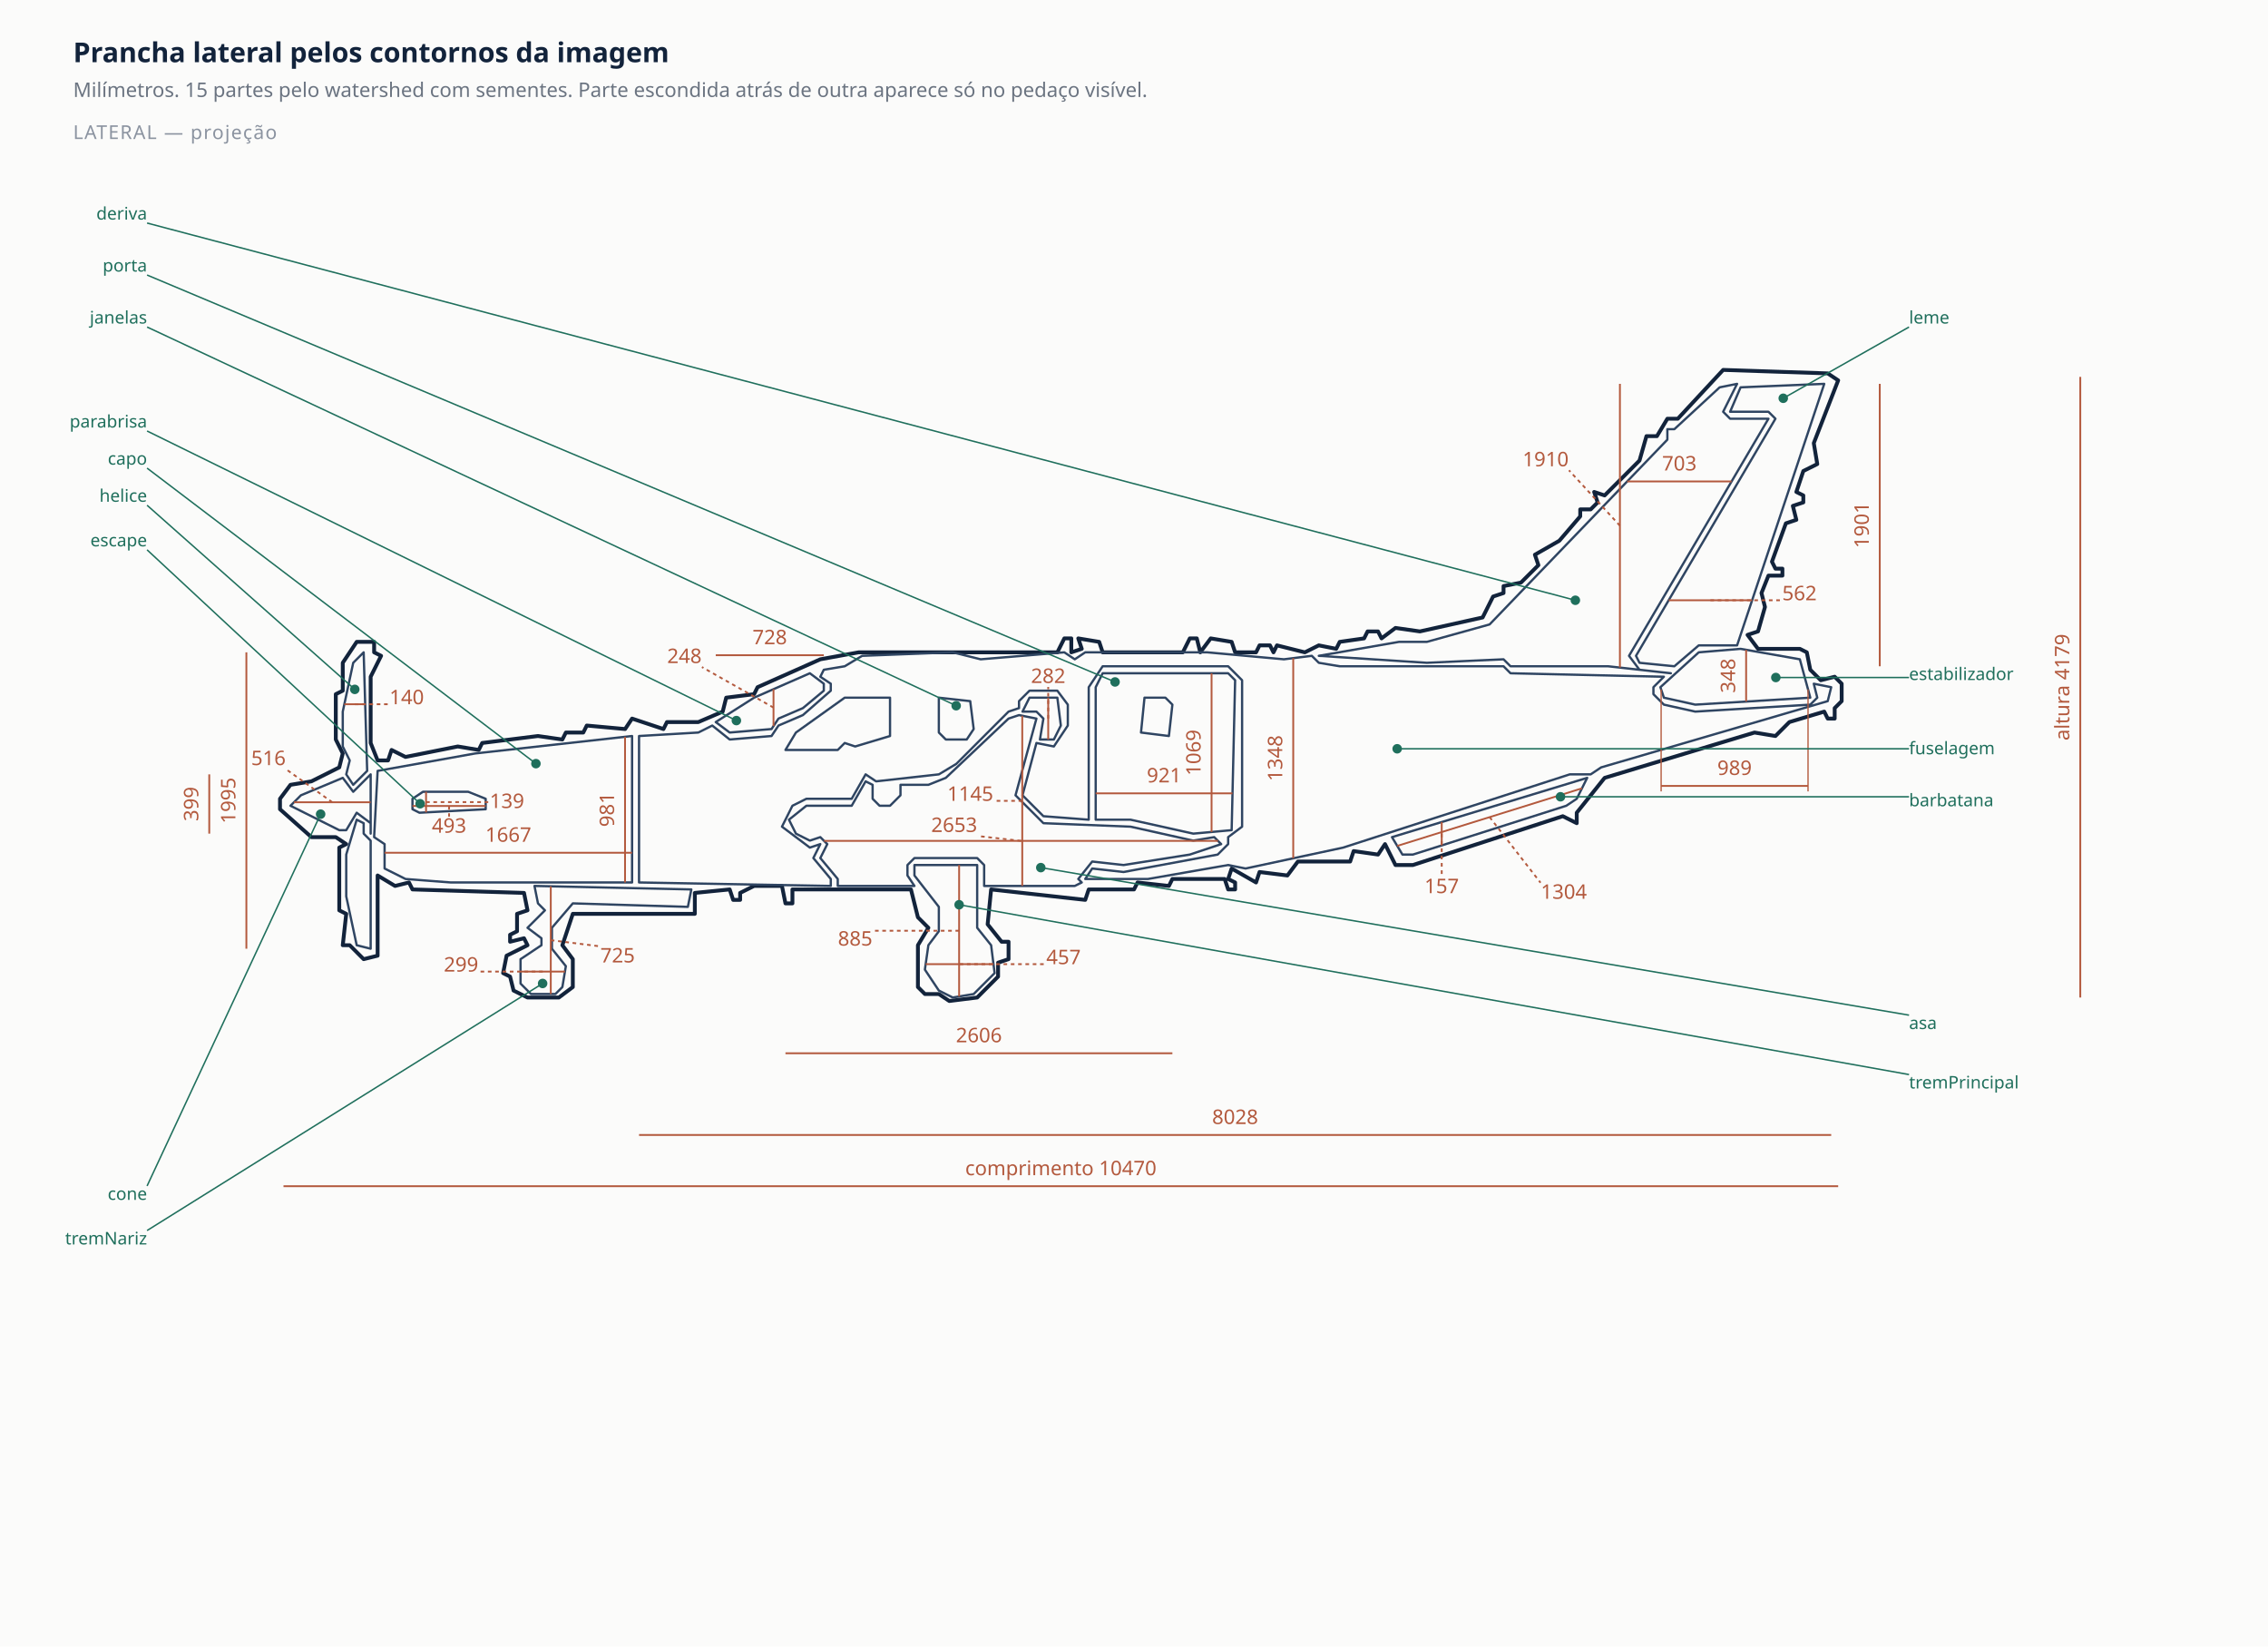
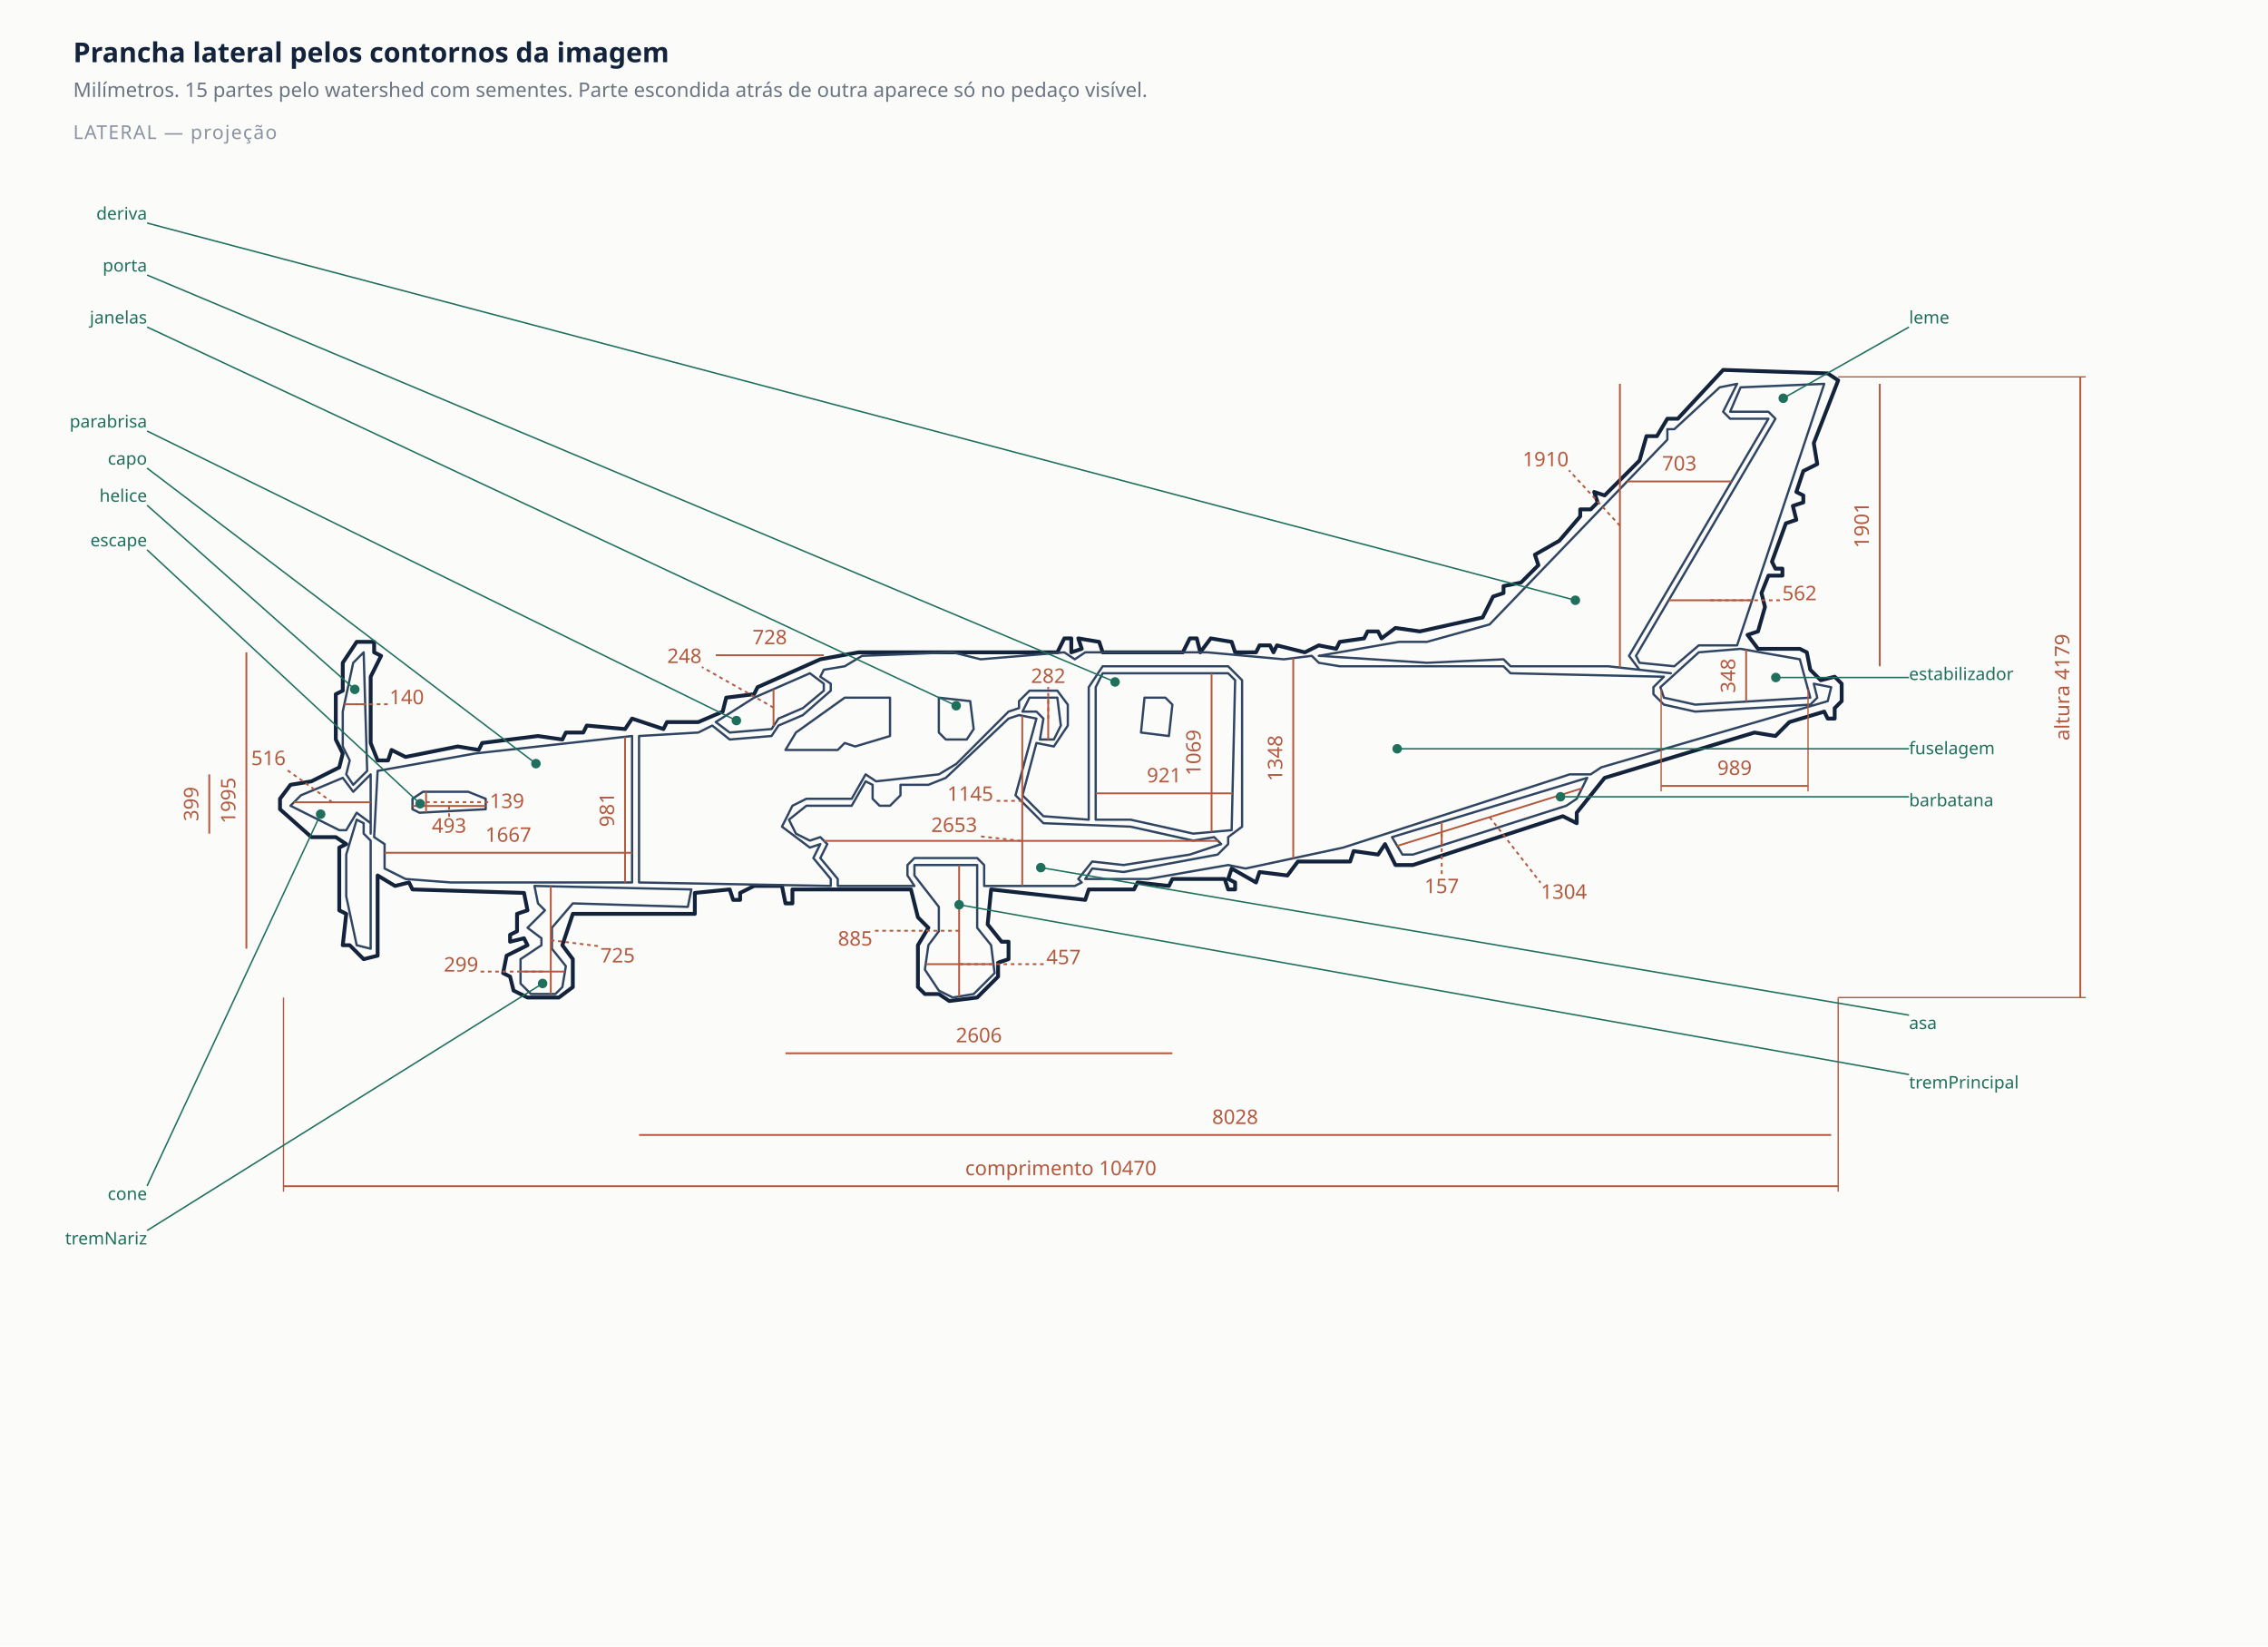
<svg xmlns="http://www.w3.org/2000/svg" viewBox="0 0 1240 900" width="1240" height="900" font-family="ui-sans-serif, system-ui, sans-serif">
  <rect width="1240" height="900" fill="#fbfbfa" />
  <style>
  .contorno{fill:none;stroke:#12233b;stroke-width:2.1;stroke-linejoin:round;stroke-linecap:round}
  .painel{fill:none;stroke:#2f4562;stroke-width:1.25;stroke-linejoin:round;stroke-linecap:round}
  .vidro{fill:none;stroke:#3d6b86;stroke-width:1.35;stroke-linejoin:round}
  .cromo{fill:none;stroke:#8a94a2;stroke-width:1.4;stroke-linejoin:round}
  .roda{fill:none;stroke:#8a94a2;stroke-width:1.6}
  .aro{fill:none;stroke:#c0c6cf;stroke-width:1.1}
  .eixo{fill:none;stroke:#c8ccd2;stroke-width:1;stroke-dasharray:9 4 2 4}
  .carater{fill:none;stroke:#b3593d;stroke-width:1.7;stroke-dasharray:6 3}
  .cota{stroke:#b3593d;stroke-width:1;fill:none}
  .ext{stroke:#b3593d;stroke-width:0.7;fill:none}
  .cotat{fill:#b3593d;font-size:11px}
  .lm{fill:#1f6f5c}
  .lmt{fill:#1f6f5c;font-size:9.5px}
  .tit{fill:#12233b;font-size:15px;font-weight:600}
  .sub{fill:#6b7481;font-size:11px}
  .rot{fill:#8b93a0;font-size:10.5px;letter-spacing:.06em}
</style>
  <text x="40" y="34" class="tit">Prancha lateral pelos contornos da imagem</text>
  <text x="40" y="53" class="sub">Milímetros. 15 partes pelo watershed com sementes. Parte escondida atrás de outra aparece só no pedaço visível.</text>
  <text x="40" y="76" class="rot">LATERAL — projeção</text>
  <path class="contorno" d="M 1005 207.91 L 999.28 204.09 L 942.11 202.19 L 917.33 228.87 L 911.61 228.87 L 905.9 238.4 L 900.18 238.4 L 896.37 251.74 L 877.31 270.8 L 871.59 268.89 L 873.5 274.61 L 869.69 278.42 L 863.97 278.42 L 863.97 282.23 L 852.53 295.57 L 839.19 303.2 L 841.1 308.92 L 831.57 318.44 L 822.04 320.35 L 822.04 324.16 L 816.32 326.07 L 810.61 337.5 L 776.3 345.13 L 762.96 343.22 L 755.34 348.94 L 753.43 345.13 L 747.71 345.13 L 745.81 348.94 L 732.47 350.84 L 730.56 354.65 L 721.03 352.75 L 713.41 356.56 L 698.16 352.75 L 696.26 356.56 L 694.35 352.75 L 688.63 352.75 L 686.73 356.56 L 675.29 356.56 L 673.39 350.84 L 661.95 348.94 L 656.23 356.56 L 654.33 348.94 L 650.52 348.94 L 646.7 356.56 L 602.87 356.56 L 600.96 350.84 L 589.53 348.94 L 591.44 354.65 L 585.72 356.56 L 585.72 348.94 L 581.91 348.94 L 578.09 356.56 L 469.46 356.56 L 448.5 360.37 L 414.19 375.62 L 412.29 379.43 L 397.04 381.34 L 395.13 388.96 L 381.79 394.68 L 364.64 394.68 L 362.74 398.49 L 345.58 392.77 L 341.77 398.49 L 320.81 396.58 L 318.9 400.4 L 309.37 400.4 L 307.47 404.21 L 294.13 402.3 L 263.63 406.11 L 261.73 409.92 L 250.29 408.02 L 221.7 413.74 L 214.08 409.92 L 212.17 415.64 L 206.46 415.64 L 202.65 406.11 L 202.65 369.9 L 208.36 358.47 L 204.55 356.56 L 204.55 350.84 L 195.02 350.84 L 187.4 362.28 L 187.4 377.53 L 183.59 379.43 L 183.59 404.21 L 187.4 411.83 L 185.49 419.45 L 170.25 427.08 L 158.81 428.98 L 153.09 436.61 L 153.09 442.32 L 170.25 457.57 L 183.59 457.57 L 189.3 461.38 L 185.49 463.29 L 185.49 497.59 L 189.3 499.5 L 187.4 516.65 L 191.21 516.65 L 198.83 524.27 L 206.46 522.37 L 206.46 478.53 L 215.99 484.25 L 223.61 482.35 L 225.52 486.16 L 286.5 488.06 L 288.41 497.59 L 282.69 499.5 L 282.69 509.03 L 278.88 510.93 L 278.88 514.75 L 286.5 512.84 L 288.41 516.65 L 276.97 522.37 L 275.07 531.9 L 278.88 533.8 L 280.78 541.43 L 288.41 545.24 L 305.56 545.24 L 313.18 539.52 L 313.18 524.27 L 307.47 516.65 L 313.18 499.5 L 379.89 499.5 L 379.89 488.06 L 398.95 486.16 L 400.85 491.87 L 404.66 491.87 L 404.66 488.06 L 412.29 484.25 L 427.53 484.25 L 429.44 493.78 L 433.25 493.78 L 433.25 486.16 L 498.05 486.16 L 501.86 501.4 L 507.58 507.12 L 501.86 516.65 L 501.86 539.52 L 505.67 543.33 L 513.3 543.33 L 519.01 547.14 L 534.26 545.24 L 545.69 533.8 L 545.69 526.18 L 551.41 524.27 L 551.41 514.75 L 547.6 514.75 L 539.98 505.22 L 541.88 486.16 L 593.34 491.87 L 595.25 486.16 L 620.02 486.16 L 621.93 482.35 L 639.08 484.25 L 640.99 480.44 L 669.57 480.44 L 671.48 486.16 L 675.29 486.16 L 675.29 482.35 L 671.48 480.44 L 673.39 474.72 L 686.73 482.35 L 688.63 476.63 L 703.88 478.53 L 709.6 470.91 L 738.18 470.91 L 740.09 465.19 L 753.43 467.1 L 757.24 461.38 L 762.96 472.82 L 772.49 472.82 L 854.44 446.13 L 862.06 449.95 L 862.06 444.23 L 877.31 425.17 L 959.26 400.4 L 970.7 402.3 L 978.32 394.68 L 997.38 388.96 L 999.28 392.77 L 1003.09 392.77 L 1003.09 387.05 L 1006.91 383.24 L 1006.91 373.71 L 1003.09 369.9 L 995.47 371.81 L 989.75 366.09 L 987.85 356.56 L 984.04 354.65 L 961.17 354.65 L 955.45 347.03 L 961.17 345.13 L 964.98 331.78 L 963.07 324.16 L 966.88 314.63 L 974.51 314.63 L 974.51 310.82 L 970.7 310.82 L 968.79 307.01 L 976.41 286.05 L 982.13 284.14 L 980.22 276.52 L 985.94 274.61 L 985.94 270.8 L 982.13 268.89 L 985.94 257.46 L 993.57 253.65 L 991.66 242.21 L 1005 207.91" />
  <path class="painel" d="M 667.67 461.38 L 663.86 457.57 L 652.42 459.48 L 618.12 451.85 L 570.47 449.95 L 555.22 434.7 L 566.66 392.77 L 557.13 390.87 L 551.41 392.77 L 517.11 425.17 L 507.58 428.98 L 492.33 428.98 L 492.33 434.7 L 486.61 440.42 L 480.9 440.42 L 477.09 436.61 L 477.09 428.98 L 473.27 427.08 L 465.65 440.42 L 440.87 440.42 L 431.35 448.04 L 435.16 455.66 L 442.78 459.48 L 448.5 457.57 L 452.31 461.38 L 448.5 469 L 458.03 480.44 L 458.03 484.25 L 499.96 484.25 L 496.14 478.53 L 496.14 472.82 L 499.96 469 L 534.26 469 L 538.07 472.82 L 538.07 484.25 L 587.62 484.25 L 591.44 482.35 L 589.53 480.44 L 597.15 470.91 L 614.31 472.82 L 650.52 467.1 L 667.67 461.38" />
  <path class="painel" d="M 867.78 425.17 L 761.05 457.57 L 766.77 467.1 L 772.49 467.1 L 856.35 440.42 L 862.06 436.61 L 867.78 425.17" />
  <path class="painel" d="M 345.58 402.3 L 259.82 411.83 L 206.46 421.36 L 204.55 457.57 L 210.27 461.38 L 210.27 474.72 L 221.7 480.44 L 246.48 482.35 L 345.58 482.35 L 345.58 402.3" />
  <path class="painel" d="M 202.65 423.26 L 193.12 432.79 L 187.4 425.17 L 164.53 434.7 L 158.81 440.42 L 185.49 453.76 L 189.3 453.76 L 195.02 444.23 L 202.65 449.95 L 202.65 455.66 L 202.65 423.26" />
  <path class="painel" d="M 966.88 228.87 L 945.92 228.87 L 942.11 225.06 L 949.73 209.81 L 940.2 211.72 L 915.43 234.59 L 911.61 234.59 L 911.61 240.31 L 814.42 341.31 L 780.11 350.84 L 764.87 350.84 L 721.03 358.47 L 780.11 362.28 L 822.04 360.37 L 825.85 364.18 L 879.22 364.18 L 913.52 368 L 896.37 366.09 L 890.65 358.47 L 966.88 228.87" />
  <path class="painel" d="M 225.52 436.61 L 225.52 442.32 L 229.33 444.23 L 265.54 442.32 L 265.54 436.61 L 256.01 432.79 L 231.23 432.79 L 225.52 436.61" />
  <path class="painel" d="M 907.8 375.62 L 909.71 381.34 L 926.86 385.15 L 989.75 381.34 L 984.04 360.37 L 951.64 354.65 L 928.77 356.56 L 907.8 375.62" />
  <path class="painel" d="M 349.39 482.35 L 454.22 484.25 L 454.22 480.44 L 444.69 469 L 448.5 461.38 L 442.78 463.29 L 427.53 451.85 L 433.25 440.42 L 440.87 436.61 L 465.65 436.61 L 473.27 423.26 L 478.99 427.08 L 513.3 423.26 L 522.83 417.55 L 551.41 388.96 L 557.13 387.05 L 557.13 383.24 L 562.85 377.53 L 578.09 377.53 L 583.81 385.15 L 583.81 396.58 L 576.19 408.02 L 566.66 406.11 L 559.04 434.7 L 570.47 446.13 L 595.25 448.04 L 595.25 375.62 L 602.87 364.18 L 671.48 364.18 L 679.1 371.81 L 679.1 451.85 L 671.48 457.57 L 671.48 461.38 L 665.76 467.1 L 614.31 476.63 L 597.15 474.72 L 593.34 480.44 L 627.65 480.44 L 671.48 472.82 L 681.01 474.72 L 734.37 463.29 L 858.25 423.26 L 869.69 423.26 L 875.4 419.45 L 999.28 383.24 L 1001.19 375.62 L 991.66 373.71 L 993.57 381.34 L 989.75 385.15 L 926.86 388.96 L 909.71 385.15 L 903.99 379.43 L 903.99 375.62 L 909.71 369.9 L 825.85 368 L 822.04 364.18 L 732.47 364.18 L 721.03 362.28 L 717.22 358.47 L 701.97 360.37 L 660.04 356.56 L 593.34 356.56 L 587.62 360.37 L 581.91 356.56 L 536.17 360.37 L 520.92 356.56 L 471.37 358.47 L 461.84 364.18 L 450.4 366.09 L 448.5 369.9 L 454.22 373.71 L 454.22 377.53 L 438.97 390.87 L 425.63 396.58 L 421.82 402.3 L 398.95 404.21 L 389.42 396.58 L 381.79 400.4 L 349.39 402.3 L 349.39 482.35" />
  <path class="painel" d="M 195.02 448.04 L 189.3 467.1 L 189.3 489.97 L 195.02 516.65 L 202.65 518.56 L 202.65 459.48 L 198.83 455.66 L 198.83 449.95 L 195.02 448.04" />
  <path class="painel" d="M 198.83 356.56 L 193.12 362.28 L 187.4 388.96 L 187.4 408.02 L 191.21 415.64 L 189.3 423.26 L 193.12 428.98 L 200.74 421.36 L 198.83 356.56" />
  <path class="painel" d="M 486.61 381.34 L 461.84 381.34 L 435.16 400.4 L 429.44 409.92 L 458.03 409.92 L 461.84 406.11 L 467.56 408.02 L 486.61 402.3 L 486.61 381.34" />
  <path class="painel" d="M 513.3 381.34 L 513.3 400.4 L 517.11 404.21 L 528.54 404.21 L 532.35 398.49 L 530.45 383.24 L 513.3 381.34" />
  <path class="painel" d="M 625.74 381.34 L 623.83 400.4 L 639.08 402.3 L 640.99 385.15 L 637.17 381.34 L 625.74 381.34" />
  <path class="painel" d="M 562.85 381.34 L 559.04 388.96 L 566.66 388.96 L 570.47 392.77 L 568.57 404.21 L 576.19 404.21 L 580 396.58 L 578.09 381.34 L 562.85 381.34" />
  <path class="painel" d="M 997.38 209.81 L 951.64 211.72 L 945.92 225.06 L 966.88 225.06 L 970.7 228.87 L 894.46 358.47 L 896.37 362.28 L 915.43 364.18 L 928.77 352.75 L 949.73 352.75 L 997.38 209.81" />
  <path class="painel" d="M 450.4 373.71 L 442.78 368 L 412.29 381.34 L 391.32 394.68 L 398.95 400.4 L 421.82 398.49 L 425.63 392.77 L 438.97 387.05 L 450.4 377.53 L 450.4 373.71" />
  <path class="painel" d="M 602.87 368 L 599.06 375.62 L 599.06 448.04 L 618.12 448.04 L 652.42 455.66 L 673.39 453.76 L 675.29 371.81 L 671.48 368 L 602.87 368" />
  <path class="painel" d="M 284.6 537.61 L 290.31 543.33 L 303.65 543.33 L 307.47 539.52 L 309.37 528.09 L 301.75 518.56 L 301.75 507.12 L 313.18 493.78 L 376.08 495.69 L 377.98 486.16 L 292.22 484.25 L 294.13 493.78 L 297.94 497.59 L 288.41 507.12 L 296.03 512.84 L 296.03 516.65 L 284.6 524.27 L 284.6 537.61" />
  <path class="painel" d="M 499.96 472.82 L 499.96 478.53 L 513.3 495.69 L 513.3 509.03 L 507.58 516.65 L 505.67 529.99 L 513.3 541.43 L 520.92 545.24 L 532.35 543.33 L 543.79 531.9 L 541.88 516.65 L 534.26 507.12 L 534.26 472.82 L 499.96 472.82" />
  <path class="cota" d="M 155 648.37 L 1005 648.37" />
+   <path class="ext" d="M 155 545.24 L 155 651.37" />
+   <path class="ext" d="M 1005 545.24 L 1005 651.37" />
  <text x="580" y="642.37" class="cotat" text-anchor="middle">comprimento 10470</text>
  <path class="cota" d="M 1137.37 545.24 L 1137.37 206" />
+   <path class="ext" d="M 1005 545.24 L 1140.37 545.24" />
+   <path class="ext" d="M 1005 206 L 1140.37 206" />
  <text x="1131.37" y="375.62" class="cotat" text-anchor="middle" transform="rotate(-90 1131.37 375.62)">altura 4179</text>
  <path class="cota" d="M 188.26 384.93 L 199.67 384.93" />
  <text x="222.38" y="384.93" class="cotat" text-anchor="middle">140</text>
  <path class="cota" stroke-dasharray="2 2" d="M 193.97 384.93 L 212.81 384.93" />
  <path class="cota" d="M 134.7 518.56 L 134.7 356.56" />
  <text x="128.7" y="437.56" class="cotat" text-anchor="middle" transform="rotate(-90 128.7 437.56)">1995</text>
  <path class="cota" d="M 160.72 438.51 L 202.65 438.51" />
  <text x="146.77" y="418.22" class="cotat" text-anchor="middle">516</text>
  <path class="cota" stroke-dasharray="2 2" d="M 181.68 438.51 L 156.34 420.42" />
  <path class="cota" d="M 114.41 455.66 L 114.41 423.26" />
  <text x="108.41" y="439.46" class="cotat" text-anchor="middle" transform="rotate(-90 108.41 439.46)">399</text>
  <path class="cota" d="M 210.27 466.11 L 345.58 466.11" />
  <text x="277.93" y="460.11" class="cotat" text-anchor="middle">1667</text>
  <path class="cota" d="M 341.73 482.35 L 341.73 402.73" />
  <text x="335.73" y="442.54" class="cotat" text-anchor="middle" transform="rotate(-90 335.73 442.54)">981</text>
  <path class="cota" d="M 225.52 440.54 L 265.54 440.54" />
  <text x="245.53" y="455.15" class="cotat" text-anchor="middle">493</text>
  <path class="cota" stroke-dasharray="2 2" d="M 245.53 440.54 L 245.53 446.35" />
  <path class="cota" d="M 232.94 444.04 L 232.94 432.79" />
  <text x="277.18" y="441.66" class="cotat" text-anchor="middle">139</text>
  <path class="cota" stroke-dasharray="2 2" d="M 232.94 438.42 L 267.61 438.42" />
  <path class="cota" d="M 391.32 358.14 L 450.4 358.14" />
  <text x="420.86" y="352.14" class="cotat" text-anchor="middle">728</text>
  <path class="cota" d="M 422.91 396.85 L 422.91 376.69" />
  <text x="374.2" y="362.41" class="cotat" text-anchor="middle">248</text>
  <path class="cota" stroke-dasharray="2 2" d="M 422.91 386.77 L 383.77 364.61" />
  <path class="cota" d="M 429.44 575.71 L 640.99 575.71" />
  <text x="535.21" y="569.71" class="cotat" text-anchor="middle">2606</text>
  <path class="cota" d="M 573.1 404.21 L 573.1 381.34" />
  <text x="573.1" y="373.29" class="cotat" text-anchor="middle">282</text>
  <path class="cota" stroke-dasharray="2 2" d="M 573.1 392.77 L 573.1 375.49" />
  <path class="cota" d="M 599.06 433.64 L 673.85 433.64" />
  <text x="636.46" y="427.64" class="cotat" text-anchor="middle">921</text>
  <path class="cota" d="M 662.41 454.76 L 662.41 368" />
  <text x="656.41" y="411.38" class="cotat" text-anchor="middle" transform="rotate(-90 656.41 411.38)">1069</text>
  <path class="cota" d="M 349.39 620.37 L 1001.19 620.37" />
  <text x="675.29" y="614.37" class="cotat" text-anchor="middle">8028</text>
  <path class="cota" d="M 707.06 469.14 L 707.06 359.74" />
  <text x="701.06" y="414.44" class="cotat" text-anchor="middle" transform="rotate(-90 701.06 414.44)">1348</text>
  <path class="cota" d="M 450.55 459.62 L 665.91 459.62" />
  <text x="521.69" y="454.75" class="cotat" text-anchor="middle">2653</text>
  <path class="cota" stroke-dasharray="2 2" d="M 558.23 459.62 L 534.45 456.95" />
  <path class="cota" d="M 558.9 484.22 L 558.9 391.26" />
  <text x="530.48" y="437.74" class="cotat" text-anchor="middle">1145</text>
  <path class="cota" stroke-dasharray="2 2" d="M 558.9 437.74 L 543.24 437.74" />
  <path class="cota" d="M 763.89 462.38 L 864.96 430.88" />
  <text x="855.02" y="491.28" class="cotat" text-anchor="middle">1304</text>
  <path class="cota" stroke-dasharray="2 2" d="M 814.43 446.63 L 842.26 482.48" />
  <path class="cota" d="M 788.24 462.09 L 788.24 449.32" />
  <text x="788.24" y="488.18" class="cotat" text-anchor="middle">157</text>
  <path class="cota" stroke-dasharray="2 2" d="M 788.24 455.7 L 788.24 479.38" />
  <path class="cota" d="M 908.2 429.58 L 988.52 429.58" />
  <path class="ext" d="M 908.2 376.81 L 908.2 432.58" />
  <path class="ext" d="M 988.52 376.81 L 988.52 432.58" />
  <text x="948.36" y="423.58" class="cotat" text-anchor="middle">989</text>
  <path class="cota" d="M 954.67 383.46 L 954.67 355.19" />
  <text x="948.67" y="369.33" class="cotat" text-anchor="middle" transform="rotate(-90 948.67 369.33)">348</text>
  <path class="cota" d="M 889.63 263.15 L 946.72 263.15" />
  <text x="918.17" y="257.15" class="cotat" text-anchor="middle">703</text>
  <path class="cota" d="M 885.67 364.88 L 885.67 209.81" />
  <text x="845.07" y="254.87" class="cotat" text-anchor="middle">1910</text>
  <path class="cota" stroke-dasharray="2 2" d="M 885.67 287.34 L 857.83 257.07" />
  <path class="cota" d="M 912.33 328.1 L 957.95 328.1" />
  <text x="983.85" y="328.1" class="cotat" text-anchor="middle">562</text>
  <path class="cota" stroke-dasharray="2 2" d="M 935.14 328.1 L 974.28 328.1" />
  <path class="cota" d="M 1027.74 364.18 L 1027.74 209.81" />
  <text x="1021.74" y="287" class="cotat" text-anchor="middle" transform="rotate(-90 1021.74 287)">1901</text>
  <path class="cota" d="M 284.6 531.06 L 308.88 531.06" />
  <text x="252.08" y="531.06" class="cotat" text-anchor="middle">299</text>
  <path class="cota" stroke-dasharray="2 2" d="M 296.74 531.06 L 261.65 531.06" />
  <path class="cota" d="M 301.13 543.33 L 301.13 484.45" />
  <text x="337.67" y="526.07" class="cotat" text-anchor="middle">725</text>
  <path class="cota" stroke-dasharray="2 2" d="M 301.13 513.89 L 328.1 517.27" />
  <path class="cota" d="M 506.1 527 L 543.18 527" />
  <text x="581.47" y="527" class="cotat" text-anchor="middle">457</text>
  <path class="cota" stroke-dasharray="2 2" d="M 524.64 527 L 571.9 527" />
  <path class="cota" d="M 524.39 544.66 L 524.39 472.82" />
  <text x="467.56" y="516.86" class="cotat" text-anchor="middle">885</text>
  <path class="cota" stroke-dasharray="2 2" d="M 524.39 508.74 L 477.13 508.74" />
  <circle class="lm" cx="569.04" cy="474.23" r="2.6" />
  <text class="lmt" x="1043.74" y="562.48">asa</text>
  <path class="lm" stroke="#1f6f5c" stroke-width="0.8" fill="none" d="M 569.04 474.23 L 1043.74 554.88" />
  <circle class="lm" cx="853.19" cy="435.51" r="2.6" />
  <text class="lmt" x="1043.74" y="440.7">barbatana</text>
  <path class="lm" stroke="#1f6f5c" stroke-width="0.8" fill="none" d="M 853.19 435.51 L 1043.74 435.51" />
  <circle class="lm" cx="293.01" cy="417.4" r="2.6" />
  <text class="lmt" x="80.41" y="253.97" text-anchor="end">capo</text>
  <path class="lm" stroke="#1f6f5c" stroke-width="0.8" fill="none" d="M 293.01 417.4 L 80.41 255.87" />
  <circle class="lm" cx="175.3" cy="445.01" r="2.6" />
  <text class="lmt" x="80.41" y="655.84" text-anchor="end">cone</text>
  <path class="lm" stroke="#1f6f5c" stroke-width="0.8" fill="none" d="M 175.3 445.01 L 80.41 648.24" />
  <circle class="lm" cx="861.31" cy="328.1" r="2.6" />
  <text class="lmt" x="80.41" y="120.02" text-anchor="end">deriva</text>
  <path class="lm" stroke="#1f6f5c" stroke-width="0.8" fill="none" d="M 861.31 328.1 L 80.41 121.92" />
  <circle class="lm" cx="229.69" cy="439.32" r="2.6" />
  <text class="lmt" x="80.41" y="298.63" text-anchor="end">escape</text>
  <path class="lm" stroke="#1f6f5c" stroke-width="0.8" fill="none" d="M 229.69 439.32 L 80.41 300.53" />
  <circle class="lm" cx="970.91" cy="370.32" r="2.6" />
  <text class="lmt" x="1043.74" y="371.69">estabilizador</text>
  <path class="lm" stroke="#1f6f5c" stroke-width="0.8" fill="none" d="M 970.91 370.32 L 1043.74 370.32" />
  <circle class="lm" cx="763.89" cy="409.28" r="2.6" />
  <text class="lmt" x="1043.74" y="412.28">fuselagem</text>
  <path class="lm" stroke="#1f6f5c" stroke-width="0.8" fill="none" d="M 763.89 409.28 L 1043.74 409.28" />
  <circle class="lm" cx="193.97" cy="376.81" r="2.6" />
  <text class="lmt" x="80.41" y="274.27" text-anchor="end">helice</text>
  <path class="lm" stroke="#1f6f5c" stroke-width="0.8" fill="none" d="M 193.97 376.81 L 80.41 276.17" />
  <circle class="lm" cx="522.77" cy="385.74" r="2.6" />
  <text class="lmt" x="80.41" y="176.85" text-anchor="end">janelas</text>
  <path class="lm" stroke="#1f6f5c" stroke-width="0.8" fill="none" d="M 522.77 385.74 L 80.41 178.75" />
  <circle class="lm" cx="974.97" cy="217.69" r="2.6" />
  <text class="lmt" x="1043.74" y="176.85">leme</text>
  <path class="lm" stroke="#1f6f5c" stroke-width="0.8" fill="none" d="M 974.97 217.69 L 1043.74 178.75" />
  <circle class="lm" cx="402.61" cy="393.86" r="2.6" />
  <text class="lmt" x="80.41" y="233.68" text-anchor="end">parabrisa</text>
  <path class="lm" stroke="#1f6f5c" stroke-width="0.8" fill="none" d="M 402.61 393.86 L 80.41 235.58" />
  <circle class="lm" cx="609.64" cy="372.75" r="2.6" />
  <text class="lmt" x="80.41" y="148.43" text-anchor="end">porta</text>
  <path class="lm" stroke="#1f6f5c" stroke-width="0.8" fill="none" d="M 609.64 372.75 L 80.41 150.33" />
  <circle class="lm" cx="296.67" cy="537.56" r="2.6" />
  <text class="lmt" x="80.41" y="680.2" text-anchor="end">tremNariz</text>
  <path class="lm" stroke="#1f6f5c" stroke-width="0.8" fill="none" d="M 296.67 537.56 L 80.41 672.6" />
  <circle class="lm" cx="524.39" cy="494.53" r="2.6" />
  <text class="lmt" x="1043.74" y="594.95">tremPrincipal</text>
  <path class="lm" stroke="#1f6f5c" stroke-width="0.8" fill="none" d="M 524.39 494.53 L 1043.74 587.35" />
</svg>
